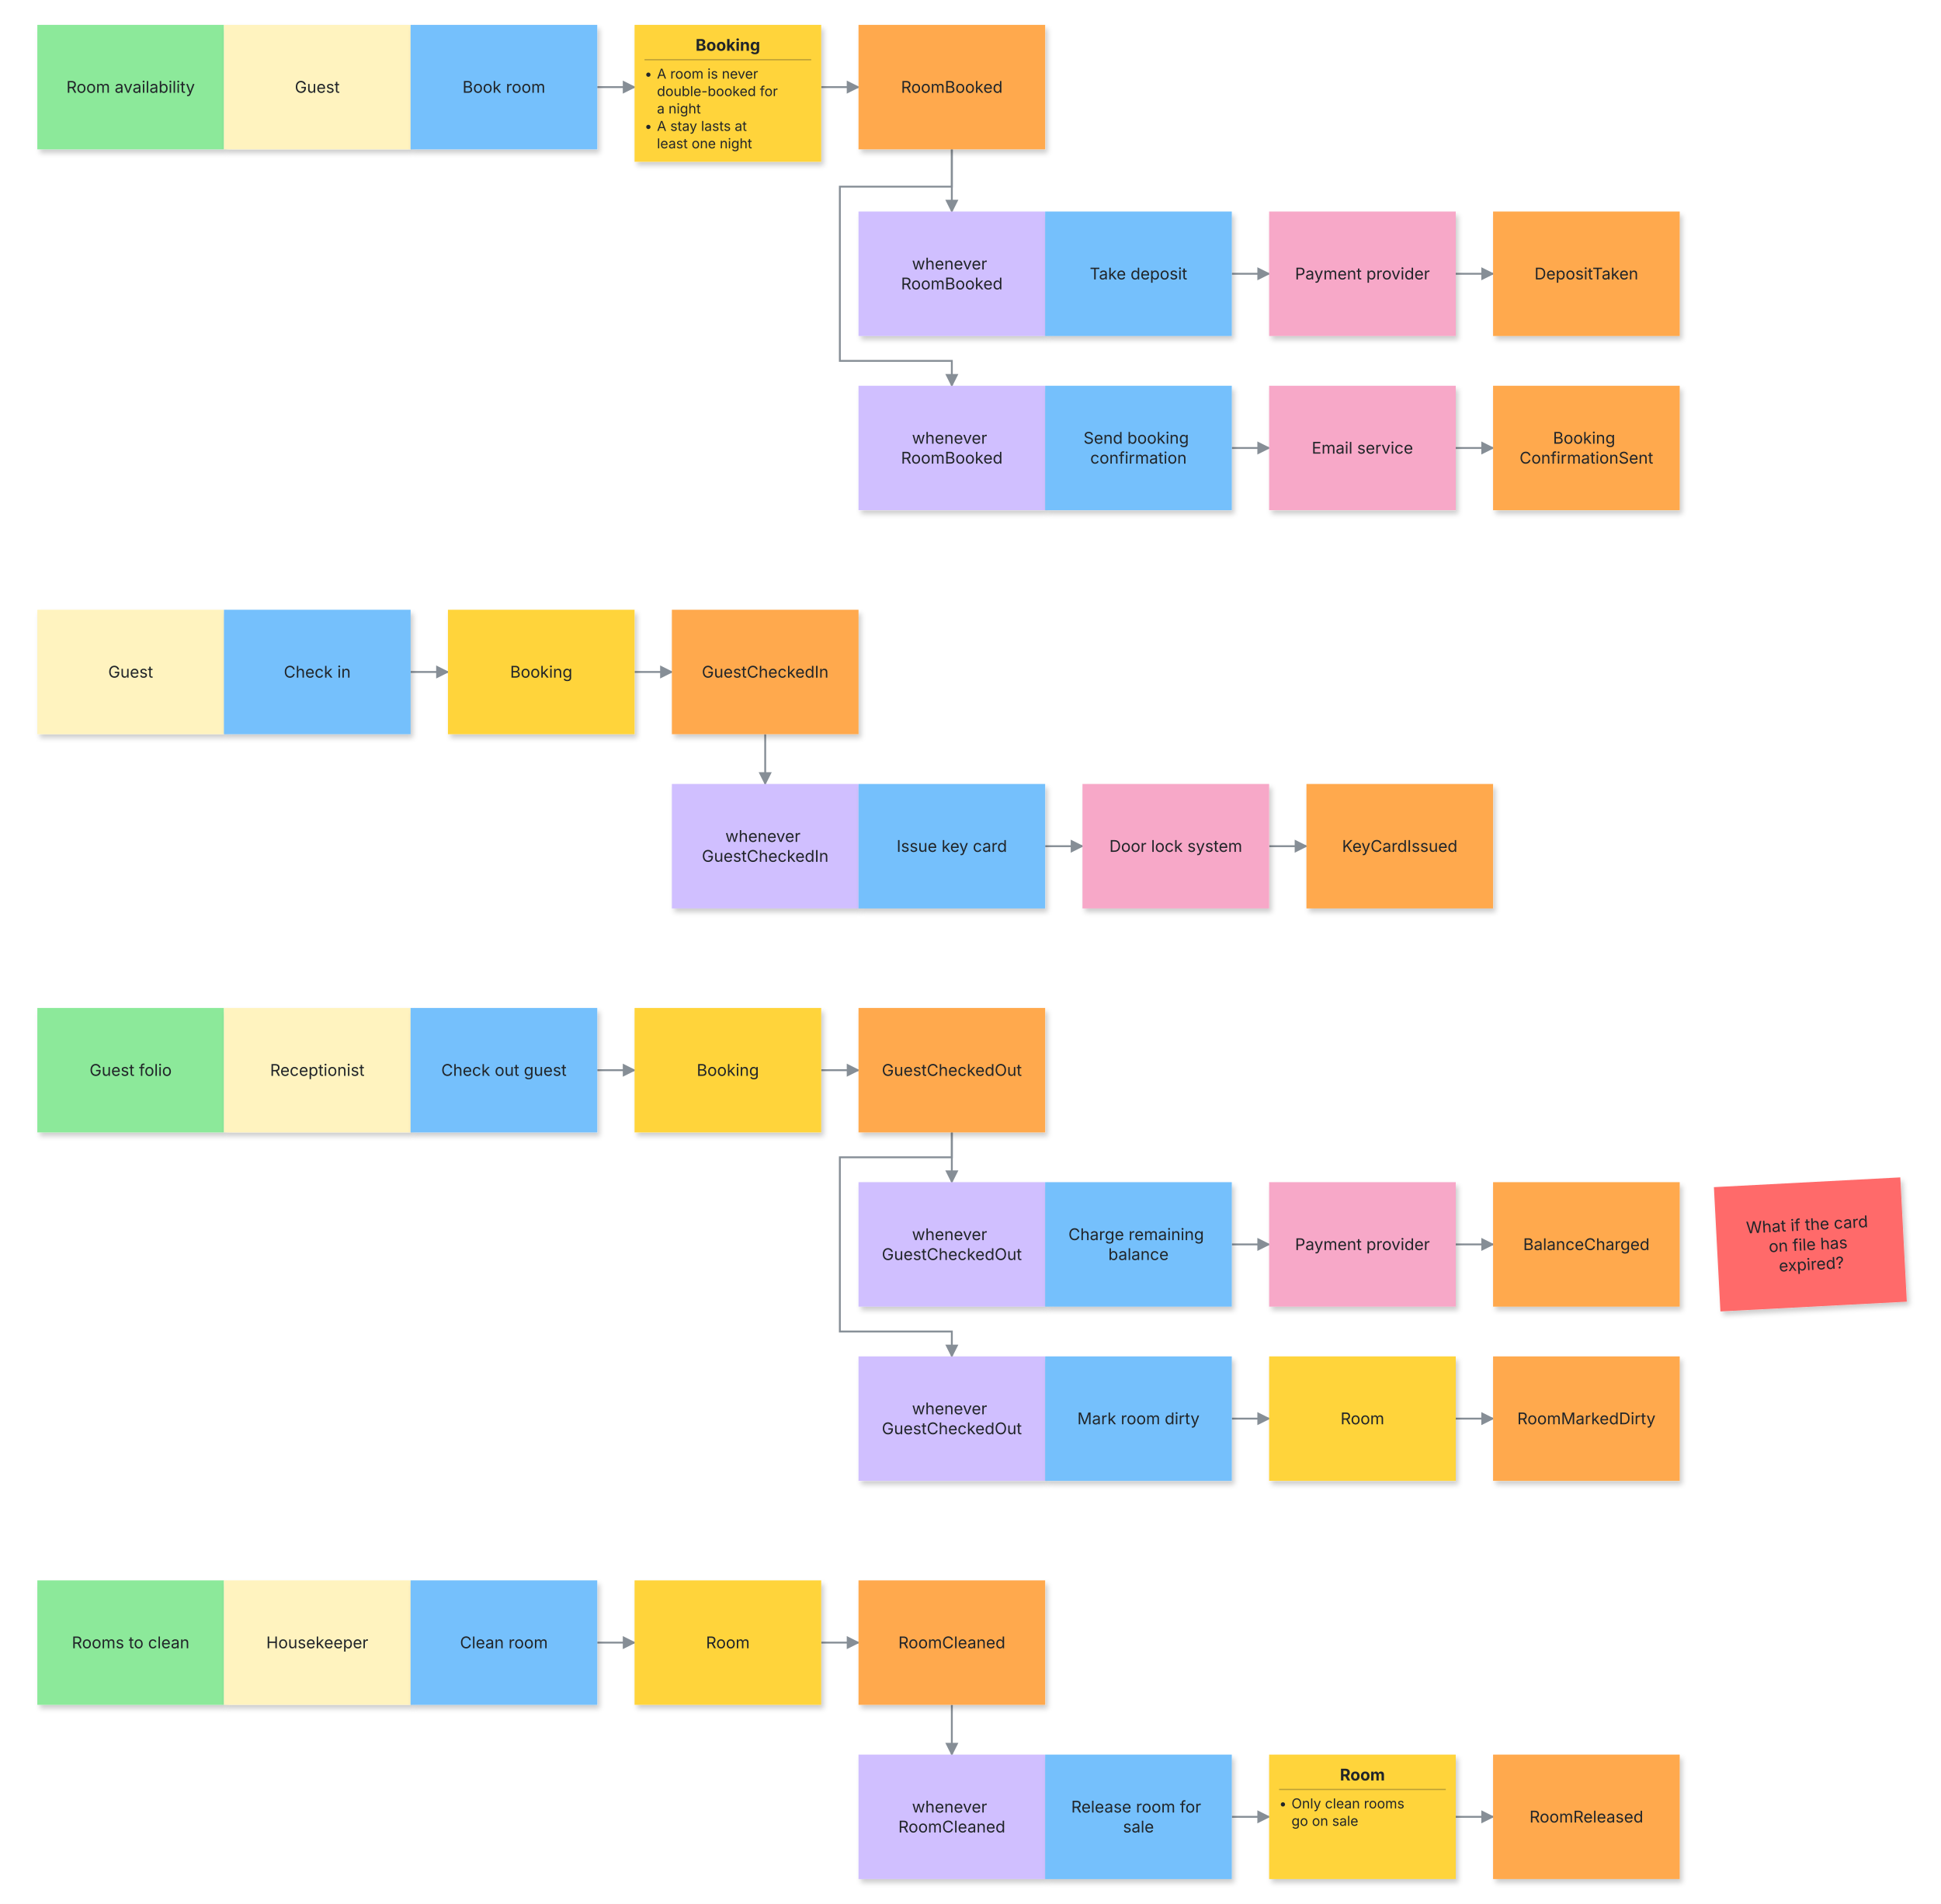
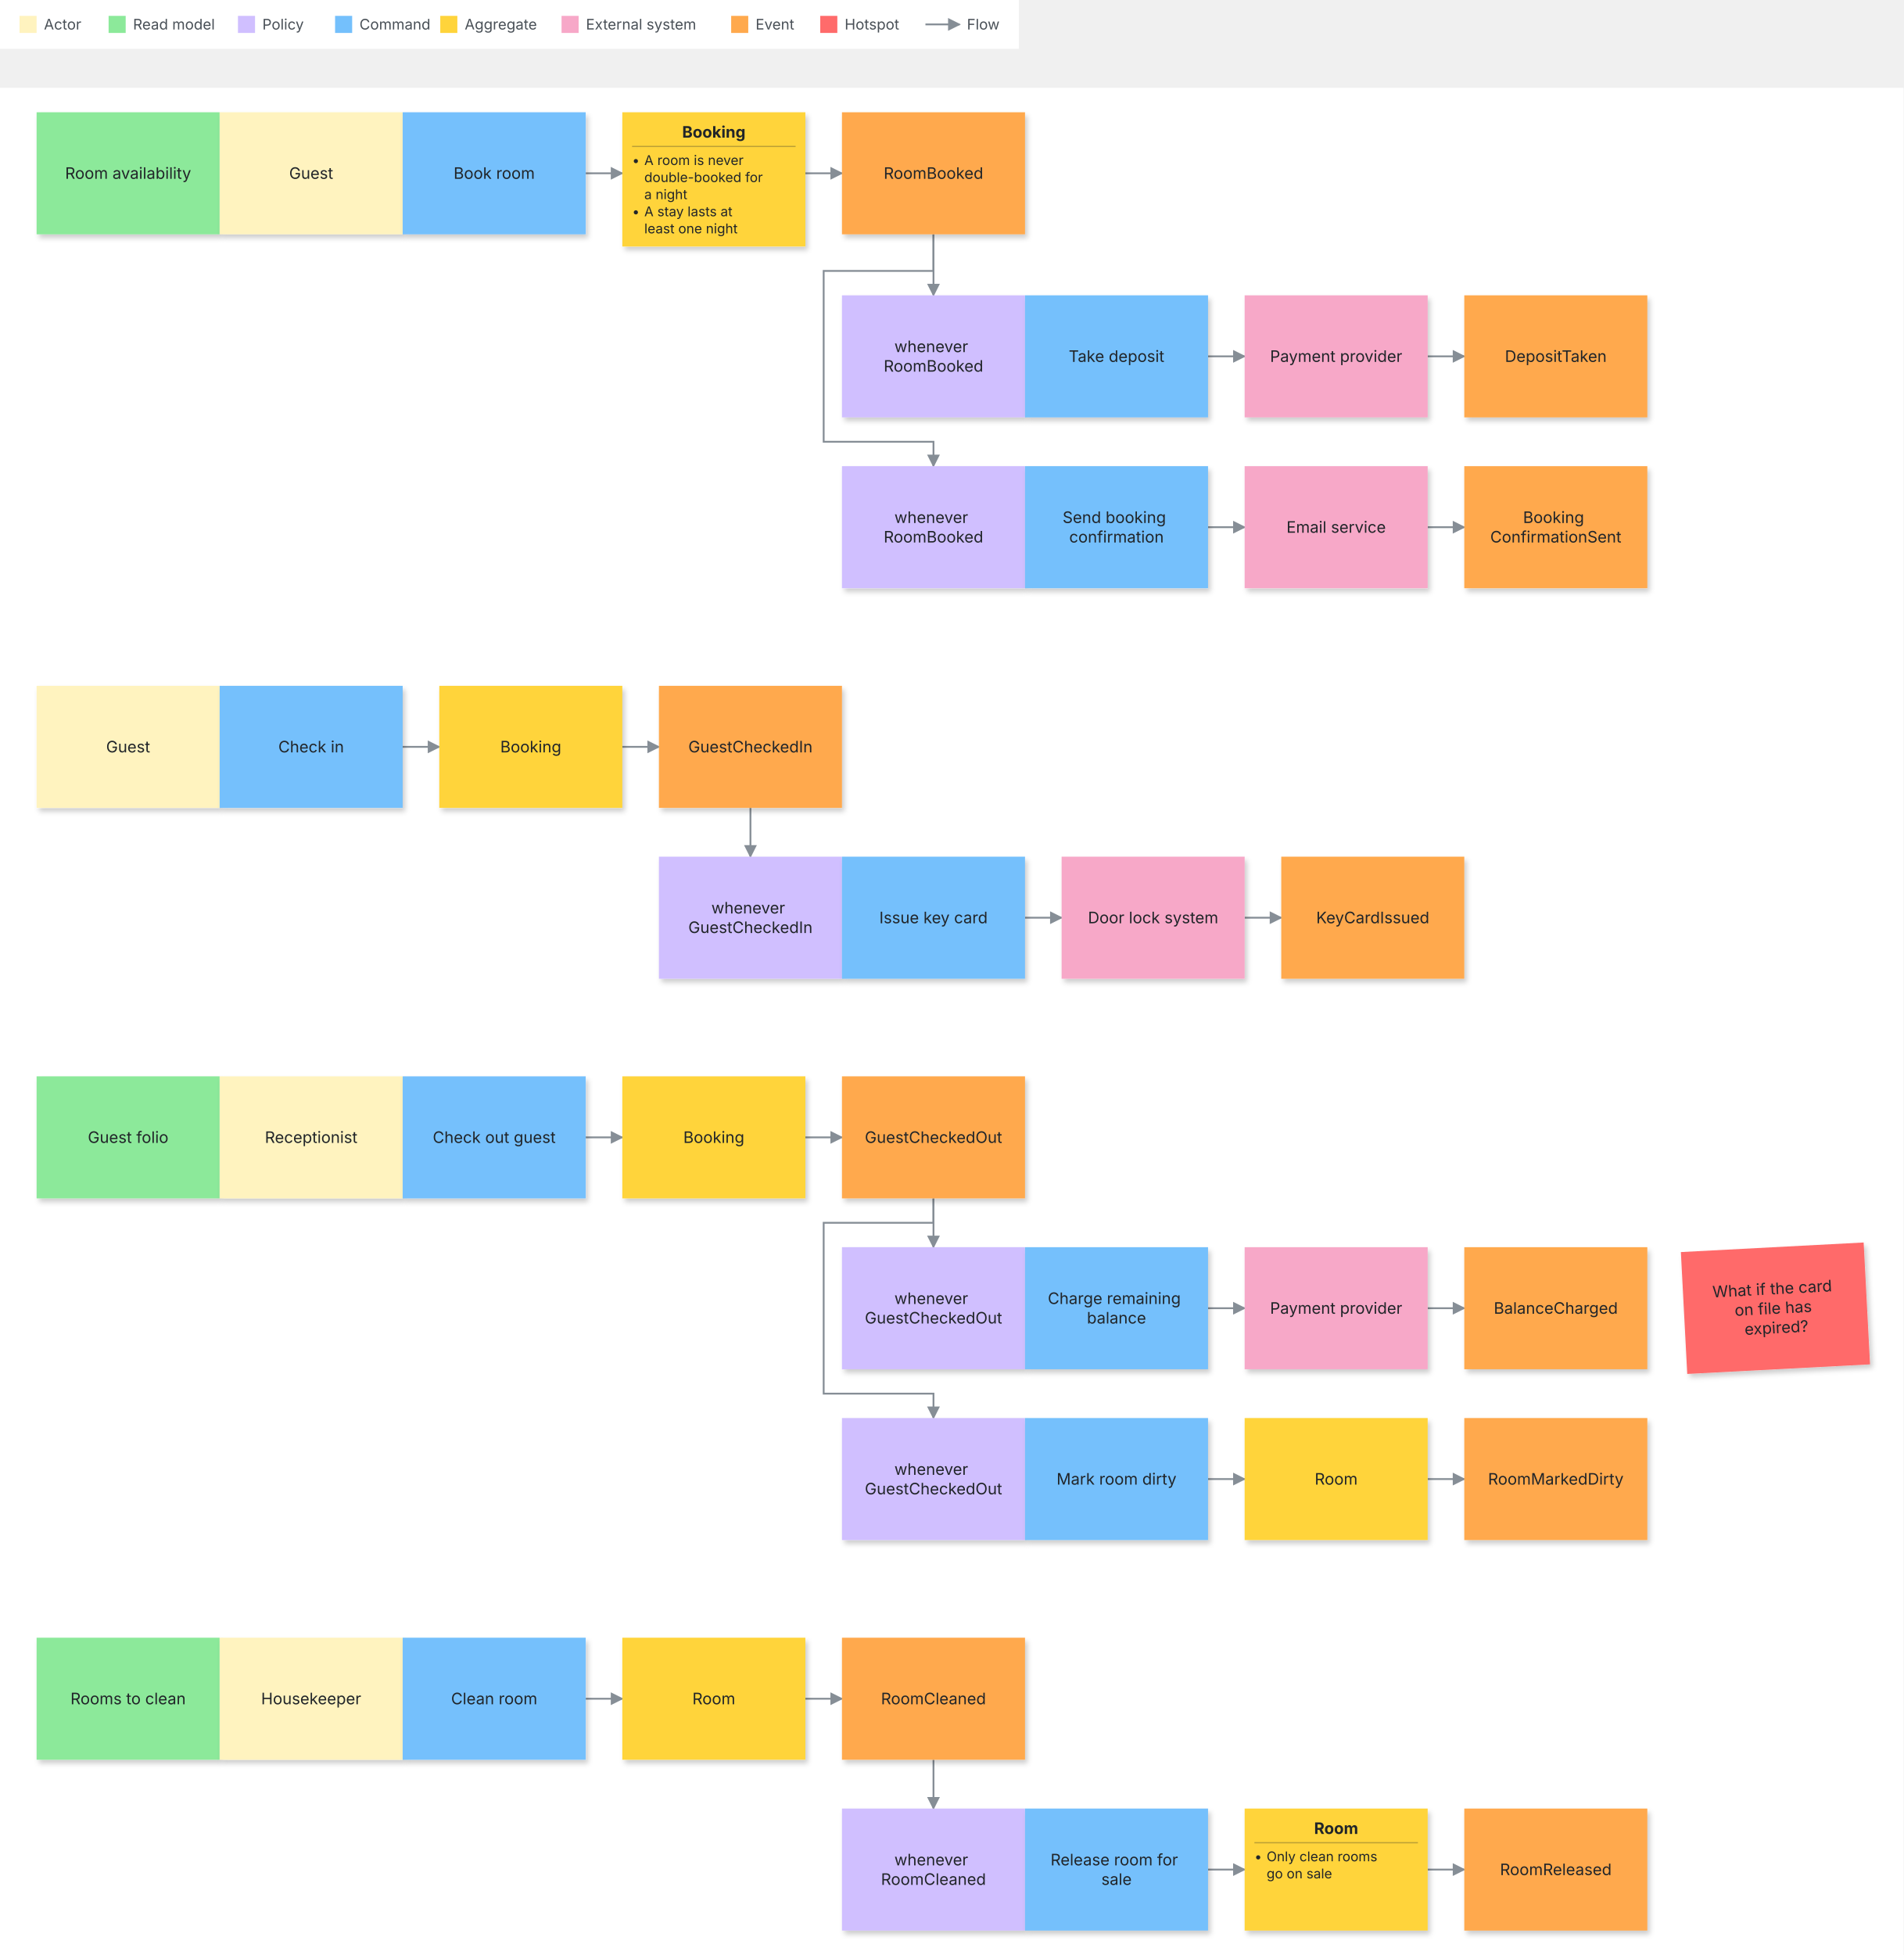
- <svg xmlns="http://www.w3.org/2000/svg" width="1560" height="1530" viewBox="0 0 1560 1530" font-family="system-ui, -apple-system, sans-serif">
+ <svg xmlns="http://www.w3.org/2000/svg" width="1560" height="1602" viewBox="0 0 1560 1602" font-family="system-ui, -apple-system, sans-serif">
  <defs>
    <marker id="arrow" viewBox="0 0 10 10" refX="9" refY="5" markerWidth="7" markerHeight="7" orient="auto-start-reverse">
      <path d="M0 0 L10 5 L0 10 z" fill="#868e96" />
    </marker>
    <marker id="cancel" viewBox="0 0 10 10" refX="9" refY="5" markerWidth="7" markerHeight="7" orient="auto-start-reverse">
      <path d="M0 0 L10 5 L0 10 z" fill="#e03131" />
    </marker>
    <filter id="shadow" x="-10%" y="-10%" width="130%" height="130%">
      <feDropShadow dx="2" dy="3" stdDeviation="2" flood-opacity="0.2" />
    </filter>
  </defs>
-   <rect class="background" width="100%" height="100%" fill="#ffffff" />
-   <path class="arrow" d="M480 70 L510 70" fill="none" stroke="#868e96" stroke-width="1.5" marker-end="url(#arrow)" />
-   <path class="arrow" d="M660 70 L690 70" fill="none" stroke="#868e96" stroke-width="1.5" marker-end="url(#arrow)" />
-   <path class="arrow" d="M990 220 L1020 220" fill="none" stroke="#868e96" stroke-width="1.5" marker-end="url(#arrow)" />
-   <path class="arrow" d="M1170 220 L1200 220" fill="none" stroke="#868e96" stroke-width="1.5" marker-end="url(#arrow)" />
-   <path class="arrow" d="M765 120 L765 150 L765 150 L765 170" fill="none" stroke="#868e96" stroke-width="1.5" marker-end="url(#arrow)" />
-   <path class="arrow" d="M990 360 L1020 360" fill="none" stroke="#868e96" stroke-width="1.5" marker-end="url(#arrow)" />
-   <path class="arrow" d="M1170 360 L1200 360" fill="none" stroke="#868e96" stroke-width="1.5" marker-end="url(#arrow)" />
-   <path class="arrow" d="M765 120 L765 150 L675 150 L675 290 L765 290 L765 310" fill="none" stroke="#868e96" stroke-width="1.5" marker-end="url(#arrow)" />
-   <path class="arrow" d="M330 540 L360 540" fill="none" stroke="#868e96" stroke-width="1.5" marker-end="url(#arrow)" />
-   <path class="arrow" d="M510 540 L540 540" fill="none" stroke="#868e96" stroke-width="1.5" marker-end="url(#arrow)" />
-   <path class="arrow" d="M840 680 L870 680" fill="none" stroke="#868e96" stroke-width="1.5" marker-end="url(#arrow)" />
-   <path class="arrow" d="M1020 680 L1050 680" fill="none" stroke="#868e96" stroke-width="1.5" marker-end="url(#arrow)" />
-   <path class="arrow" d="M615 590 L615 610 L615 610 L615 630" fill="none" stroke="#868e96" stroke-width="1.5" marker-end="url(#arrow)" />
-   <path class="arrow" d="M480 860 L510 860" fill="none" stroke="#868e96" stroke-width="1.5" marker-end="url(#arrow)" />
-   <path class="arrow" d="M660 860 L690 860" fill="none" stroke="#868e96" stroke-width="1.5" marker-end="url(#arrow)" />
-   <path class="arrow" d="M990 1000 L1020 1000" fill="none" stroke="#868e96" stroke-width="1.5" marker-end="url(#arrow)" />
-   <path class="arrow" d="M1170 1000 L1200 1000" fill="none" stroke="#868e96" stroke-width="1.5" marker-end="url(#arrow)" />
-   <path class="arrow" d="M765 910 L765 930 L765 930 L765 950" fill="none" stroke="#868e96" stroke-width="1.5" marker-end="url(#arrow)" />
-   <path class="arrow" d="M990 1140 L1020 1140" fill="none" stroke="#868e96" stroke-width="1.5" marker-end="url(#arrow)" />
-   <path class="arrow" d="M1170 1140 L1200 1140" fill="none" stroke="#868e96" stroke-width="1.5" marker-end="url(#arrow)" />
-   <path class="arrow" d="M765 910 L765 930 L675 930 L675 1070 L765 1070 L765 1090" fill="none" stroke="#868e96" stroke-width="1.5" marker-end="url(#arrow)" />
-   <path class="arrow" d="M480 1320 L510 1320" fill="none" stroke="#868e96" stroke-width="1.5" marker-end="url(#arrow)" />
-   <path class="arrow" d="M660 1320 L690 1320" fill="none" stroke="#868e96" stroke-width="1.5" marker-end="url(#arrow)" />
-   <path class="arrow" d="M990 1460 L1020 1460" fill="none" stroke="#868e96" stroke-width="1.5" marker-end="url(#arrow)" />
-   <path class="arrow" d="M1170 1460 L1200 1460" fill="none" stroke="#868e96" stroke-width="1.5" marker-end="url(#arrow)" />
-   <path class="arrow" d="M765 1370 L765 1390 L765 1390 L765 1410" fill="none" stroke="#868e96" stroke-width="1.5" marker-end="url(#arrow)" />
-   <g class="read-model" data-line="2">
-     <rect x="30" y="20" width="150" height="100" fill="#8ce99a" filter="url(#shadow)" />
-     <text x="105" y="74.55" text-anchor="middle" font-size="13" fill="#212529">
-       <tspan x="105" dy="0">Room availability</tspan>
-     </text>
+   <g class="legend">
+     <rect class="background" width="835" height="40" fill="#ffffff" />
+     <rect x="16" y="13" width="14" height="14" fill="#fff3bf" />
+     <text x="36" y="24.2" font-size="12" fill="#495057">Actor</text>
+     <rect x="89" y="13" width="14" height="14" fill="#8ce99a" />
+     <text x="109" y="24.2" font-size="12" fill="#495057">Read model</text>
+     <rect x="195" y="13" width="14" height="14" fill="#d0bfff" />
+     <text x="215" y="24.2" font-size="12" fill="#495057">Policy</text>
+     <rect x="274.6" y="13" width="14" height="14" fill="#74c0fc" />
+     <text x="294.6" y="24.2" font-size="12" fill="#495057">Command</text>
+     <rect x="360.8" y="13" width="14" height="14" fill="#ffd43b" />
+     <text x="380.8" y="24.2" font-size="12" fill="#495057">Aggregate</text>
+     <rect x="460.2" y="13" width="14" height="14" fill="#f7a8c8" />
+     <text x="480.2" y="24.2" font-size="12" fill="#495057">External system</text>
+     <rect x="599.2" y="13" width="14" height="14" fill="#ffa94d" />
+     <text x="619.2" y="24.2" font-size="12" fill="#495057">Event</text>
+     <rect x="672.2" y="13" width="14" height="14" fill="#ff6b6b" />
+     <text x="692.2" y="24.2" font-size="12" fill="#495057">Hotspot</text>
+     <path class="arrow" d="M758.4 20 L786.4 20" fill="none" stroke="#868e96" stroke-width="1.5" marker-end="url(#arrow)" />
+     <text x="792.4" y="24.2" font-size="12" fill="#495057">Flow</text>
  </g>
-   <g class="actor" data-line="3">
-     <rect x="180" y="20" width="150" height="100" fill="#fff3bf" filter="url(#shadow)" />
-     <text x="255" y="74.55" text-anchor="middle" font-size="13" fill="#212529">
-       <tspan x="255" dy="0">Guest</tspan>
-     </text>
-   </g>
-   <g class="command" data-line="3">
-     <rect x="330" y="20" width="150" height="100" fill="#74c0fc" filter="url(#shadow)" />
-     <text x="405" y="74.55" text-anchor="middle" font-size="13" fill="#212529">
-       <tspan x="405" dy="0">Book room</tspan>
-     </text>
-   </g>
-   <g class="aggregate" data-line="3">
-     <rect x="510" y="20" width="150" height="110" fill="#ffd43b" filter="url(#shadow)" />
-     <text x="585" y="40.8" text-anchor="middle" font-size="13" font-weight="bold" fill="#212529">
-       <tspan x="585" dy="0">Booking</tspan>
-     </text>
-     <line x1="518" x2="652" y1="48" y2="48" stroke="#212529" stroke-opacity="0.3" />
-     <g class="rule">
-       <text x="518" y="63.2" font-size="11" fill="#212529">•</text>
-       <text x="528" y="63.2" font-size="11" fill="#212529">
-         <tspan x="528" dy="0">A room is never</tspan>
-         <tspan x="528" dy="14">double-booked for</tspan>
-         <tspan x="528" dy="14">a night</tspan>
-       </text>
-     </g>
-     <g class="rule">
-       <text x="518" y="105.2" font-size="11" fill="#212529">•</text>
-       <text x="528" y="105.2" font-size="11" fill="#212529">
-         <tspan x="528" dy="0">A stay lasts at</tspan>
-         <tspan x="528" dy="14">least one night</tspan>
-       </text>
-     </g>
-   </g>
-   <g class="event" data-line="3">
-     <rect x="690" y="20" width="150" height="100" fill="#ffa94d" filter="url(#shadow)" />
-     <text x="765" y="74.55" text-anchor="middle" font-size="13" fill="#212529">
-       <tspan x="765" dy="0">RoomBooked</tspan>
-     </text>
-   </g>
-   <g class="policy" data-line="6">
-     <rect x="690" y="170" width="150" height="100" fill="#d0bfff" filter="url(#shadow)" />
-     <text x="765" y="216.55" text-anchor="middle" font-size="13" fill="#212529">
-       <tspan x="765" dy="0">whenever</tspan>
-       <tspan x="765" dy="16">RoomBooked</tspan>
-     </text>
-   </g>
-   <g class="command" data-line="6">
-     <rect x="840" y="170" width="150" height="100" fill="#74c0fc" filter="url(#shadow)" />
-     <text x="915" y="224.55" text-anchor="middle" font-size="13" fill="#212529">
-       <tspan x="915" dy="0">Take deposit</tspan>
-     </text>
-   </g>
-   <g class="external" data-line="6">
-     <rect x="1020" y="170" width="150" height="100" fill="#f7a8c8" filter="url(#shadow)" />
-     <text x="1095" y="224.55" text-anchor="middle" font-size="13" fill="#212529">
-       <tspan x="1095" dy="0">Payment provider</tspan>
-     </text>
-   </g>
-   <g class="event" data-line="6">
-     <rect x="1200" y="170" width="150" height="100" fill="#ffa94d" filter="url(#shadow)" />
-     <text x="1275" y="224.55" text-anchor="middle" font-size="13" fill="#212529">
-       <tspan x="1275" dy="0">DepositTaken</tspan>
-     </text>
-   </g>
-   <g class="policy" data-line="7">
-     <rect x="690" y="310" width="150" height="100" fill="#d0bfff" filter="url(#shadow)" />
-     <text x="765" y="356.55" text-anchor="middle" font-size="13" fill="#212529">
-       <tspan x="765" dy="0">whenever</tspan>
-       <tspan x="765" dy="16">RoomBooked</tspan>
-     </text>
-   </g>
-   <g class="command" data-line="7">
-     <rect x="840" y="310" width="150" height="100" fill="#74c0fc" filter="url(#shadow)" />
-     <text x="915" y="356.55" text-anchor="middle" font-size="13" fill="#212529">
-       <tspan x="915" dy="0">Send booking</tspan>
-       <tspan x="915" dy="16">confirmation</tspan>
-     </text>
-   </g>
-   <g class="external" data-line="7">
-     <rect x="1020" y="310" width="150" height="100" fill="#f7a8c8" filter="url(#shadow)" />
-     <text x="1095" y="364.55" text-anchor="middle" font-size="13" fill="#212529">
-       <tspan x="1095" dy="0">Email service</tspan>
-     </text>
-   </g>
-   <g class="event" data-line="7">
-     <rect x="1200" y="310" width="150" height="100" fill="#ffa94d" filter="url(#shadow)" />
-     <text x="1275" y="356.55" text-anchor="middle" font-size="13" fill="#212529">
-       <tspan x="1275" dy="0">Booking</tspan>
-       <tspan x="1275" dy="16">ConfirmationSent</tspan>
-     </text>
-   </g>
-   <g class="actor" data-line="9">
-     <rect x="30" y="490" width="150" height="100" fill="#fff3bf" filter="url(#shadow)" />
-     <text x="105" y="544.55" text-anchor="middle" font-size="13" fill="#212529">
-       <tspan x="105" dy="0">Guest</tspan>
-     </text>
-   </g>
-   <g class="command" data-line="9">
-     <rect x="180" y="490" width="150" height="100" fill="#74c0fc" filter="url(#shadow)" />
-     <text x="255" y="544.55" text-anchor="middle" font-size="13" fill="#212529">
-       <tspan x="255" dy="0">Check in</tspan>
-     </text>
-   </g>
-   <g class="aggregate" data-line="9">
-     <rect x="360" y="490" width="150" height="100" fill="#ffd43b" filter="url(#shadow)" />
-     <text x="435" y="544.55" text-anchor="middle" font-size="13" fill="#212529">
-       <tspan x="435" dy="0">Booking</tspan>
-     </text>
-   </g>
-   <g class="event" data-line="9">
-     <rect x="540" y="490" width="150" height="100" fill="#ffa94d" filter="url(#shadow)" />
-     <text x="615" y="544.55" text-anchor="middle" font-size="13" fill="#212529">
-       <tspan x="615" dy="0">GuestCheckedIn</tspan>
-     </text>
-   </g>
-   <g class="policy" data-line="10">
-     <rect x="540" y="630" width="150" height="100" fill="#d0bfff" filter="url(#shadow)" />
-     <text x="615" y="676.55" text-anchor="middle" font-size="13" fill="#212529">
-       <tspan x="615" dy="0">whenever</tspan>
-       <tspan x="615" dy="16">GuestCheckedIn</tspan>
-     </text>
-   </g>
-   <g class="command" data-line="10">
-     <rect x="690" y="630" width="150" height="100" fill="#74c0fc" filter="url(#shadow)" />
-     <text x="765" y="684.55" text-anchor="middle" font-size="13" fill="#212529">
-       <tspan x="765" dy="0">Issue key card</tspan>
-     </text>
-   </g>
-   <g class="external" data-line="10">
-     <rect x="870" y="630" width="150" height="100" fill="#f7a8c8" filter="url(#shadow)" />
-     <text x="945" y="684.55" text-anchor="middle" font-size="13" fill="#212529">
-       <tspan x="945" dy="0">Door lock system</tspan>
-     </text>
-   </g>
-   <g class="event" data-line="10">
-     <rect x="1050" y="630" width="150" height="100" fill="#ffa94d" filter="url(#shadow)" />
-     <text x="1125" y="684.55" text-anchor="middle" font-size="13" fill="#212529">
-       <tspan x="1125" dy="0">KeyCardIssued</tspan>
-     </text>
-   </g>
-   <g class="read-model" data-line="12">
-     <rect x="30" y="810" width="150" height="100" fill="#8ce99a" filter="url(#shadow)" />
-     <text x="105" y="864.55" text-anchor="middle" font-size="13" fill="#212529">
-       <tspan x="105" dy="0">Guest folio</tspan>
-     </text>
-   </g>
-   <g class="actor" data-line="13">
-     <rect x="180" y="810" width="150" height="100" fill="#fff3bf" filter="url(#shadow)" />
-     <text x="255" y="864.55" text-anchor="middle" font-size="13" fill="#212529">
-       <tspan x="255" dy="0">Receptionist</tspan>
-     </text>
-   </g>
-   <g class="command" data-line="13">
-     <rect x="330" y="810" width="150" height="100" fill="#74c0fc" filter="url(#shadow)" />
-     <text x="405" y="864.55" text-anchor="middle" font-size="13" fill="#212529">
-       <tspan x="405" dy="0">Check out guest</tspan>
-     </text>
-   </g>
-   <g class="aggregate" data-line="13">
-     <rect x="510" y="810" width="150" height="100" fill="#ffd43b" filter="url(#shadow)" />
-     <text x="585" y="864.55" text-anchor="middle" font-size="13" fill="#212529">
-       <tspan x="585" dy="0">Booking</tspan>
-     </text>
-   </g>
-   <g class="event" data-line="13">
-     <rect x="690" y="810" width="150" height="100" fill="#ffa94d" filter="url(#shadow)" />
-     <text x="765" y="864.55" text-anchor="middle" font-size="13" fill="#212529">
-       <tspan x="765" dy="0">GuestCheckedOut</tspan>
-     </text>
-   </g>
-   <g class="policy" data-line="14">
-     <rect x="690" y="950" width="150" height="100" fill="#d0bfff" filter="url(#shadow)" />
-     <text x="765" y="996.55" text-anchor="middle" font-size="13" fill="#212529">
-       <tspan x="765" dy="0">whenever</tspan>
-       <tspan x="765" dy="16">GuestCheckedOut</tspan>
-     </text>
-   </g>
-   <g class="command" data-line="14">
-     <rect x="840" y="950" width="150" height="100" fill="#74c0fc" filter="url(#shadow)" />
-     <text x="915" y="996.55" text-anchor="middle" font-size="13" fill="#212529">
-       <tspan x="915" dy="0">Charge remaining</tspan>
-       <tspan x="915" dy="16">balance</tspan>
-     </text>
-   </g>
-   <g class="external" data-line="14">
-     <rect x="1020" y="950" width="150" height="100" fill="#f7a8c8" filter="url(#shadow)" />
-     <text x="1095" y="1004.55" text-anchor="middle" font-size="13" fill="#212529">
-       <tspan x="1095" dy="0">Payment provider</tspan>
-     </text>
-   </g>
-   <g class="event" data-line="14">
-     <rect x="1200" y="950" width="150" height="100" fill="#ffa94d" filter="url(#shadow)" />
-     <text x="1275" y="1004.55" text-anchor="middle" font-size="13" fill="#212529">
-       <tspan x="1275" dy="0">BalanceCharged</tspan>
-     </text>
-   </g>
-   <g class="hotspot" data-line="15" transform="rotate(-3 1455 1000)">
-     <rect x="1380" y="950" width="150" height="100" fill="#ff6b6b" filter="url(#shadow)" />
-     <text x="1455" y="988.55" text-anchor="middle" font-size="13" fill="#212529">
-       <tspan x="1455" dy="0">What if the card</tspan>
-       <tspan x="1455" dy="16">on file has</tspan>
-       <tspan x="1455" dy="16">expired?</tspan>
-     </text>
-   </g>
-   <g class="policy" data-line="16">
-     <rect x="690" y="1090" width="150" height="100" fill="#d0bfff" filter="url(#shadow)" />
-     <text x="765" y="1136.55" text-anchor="middle" font-size="13" fill="#212529">
-       <tspan x="765" dy="0">whenever</tspan>
-       <tspan x="765" dy="16">GuestCheckedOut</tspan>
-     </text>
-   </g>
-   <g class="command" data-line="16">
-     <rect x="840" y="1090" width="150" height="100" fill="#74c0fc" filter="url(#shadow)" />
-     <text x="915" y="1144.55" text-anchor="middle" font-size="13" fill="#212529">
-       <tspan x="915" dy="0">Mark room dirty</tspan>
-     </text>
-   </g>
-   <g class="aggregate" data-line="16">
-     <rect x="1020" y="1090" width="150" height="100" fill="#ffd43b" filter="url(#shadow)" />
-     <text x="1095" y="1144.55" text-anchor="middle" font-size="13" fill="#212529">
-       <tspan x="1095" dy="0">Room</tspan>
-     </text>
-   </g>
-   <g class="event" data-line="16">
-     <rect x="1200" y="1090" width="150" height="100" fill="#ffa94d" filter="url(#shadow)" />
-     <text x="1275" y="1144.55" text-anchor="middle" font-size="13" fill="#212529">
-       <tspan x="1275" dy="0">RoomMarkedDirty</tspan>
-     </text>
-   </g>
-   <g class="read-model" data-line="18">
-     <rect x="30" y="1270" width="150" height="100" fill="#8ce99a" filter="url(#shadow)" />
-     <text x="105" y="1324.55" text-anchor="middle" font-size="13" fill="#212529">
-       <tspan x="105" dy="0">Rooms to clean</tspan>
-     </text>
-   </g>
-   <g class="actor" data-line="19">
-     <rect x="180" y="1270" width="150" height="100" fill="#fff3bf" filter="url(#shadow)" />
-     <text x="255" y="1324.55" text-anchor="middle" font-size="13" fill="#212529">
-       <tspan x="255" dy="0">Housekeeper</tspan>
-     </text>
-   </g>
-   <g class="command" data-line="19">
-     <rect x="330" y="1270" width="150" height="100" fill="#74c0fc" filter="url(#shadow)" />
-     <text x="405" y="1324.55" text-anchor="middle" font-size="13" fill="#212529">
-       <tspan x="405" dy="0">Clean room</tspan>
-     </text>
-   </g>
-   <g class="aggregate" data-line="19">
-     <rect x="510" y="1270" width="150" height="100" fill="#ffd43b" filter="url(#shadow)" />
-     <text x="585" y="1324.55" text-anchor="middle" font-size="13" fill="#212529">
-       <tspan x="585" dy="0">Room</tspan>
-     </text>
-   </g>
-   <g class="event" data-line="19">
-     <rect x="690" y="1270" width="150" height="100" fill="#ffa94d" filter="url(#shadow)" />
-     <text x="765" y="1324.55" text-anchor="middle" font-size="13" fill="#212529">
-       <tspan x="765" dy="0">RoomCleaned</tspan>
-     </text>
-   </g>
-   <g class="policy" data-line="20">
-     <rect x="690" y="1410" width="150" height="100" fill="#d0bfff" filter="url(#shadow)" />
-     <text x="765" y="1456.55" text-anchor="middle" font-size="13" fill="#212529">
-       <tspan x="765" dy="0">whenever</tspan>
-       <tspan x="765" dy="16">RoomCleaned</tspan>
-     </text>
-   </g>
-   <g class="command" data-line="20">
-     <rect x="840" y="1410" width="150" height="100" fill="#74c0fc" filter="url(#shadow)" />
-     <text x="915" y="1456.55" text-anchor="middle" font-size="13" fill="#212529">
-       <tspan x="915" dy="0">Release room for</tspan>
-       <tspan x="915" dy="16">sale</tspan>
-     </text>
-   </g>
-   <g class="aggregate" data-line="20">
-     <rect x="1020" y="1410" width="150" height="100" fill="#ffd43b" filter="url(#shadow)" />
-     <text x="1095" y="1430.8" text-anchor="middle" font-size="13" font-weight="bold" fill="#212529">
-       <tspan x="1095" dy="0">Room</tspan>
-     </text>
-     <line x1="1028" x2="1162" y1="1438" y2="1438" stroke="#212529" stroke-opacity="0.3" />
-     <g class="rule">
-       <text x="1028" y="1453.2" font-size="11" fill="#212529">•</text>
-       <text x="1038" y="1453.2" font-size="11" fill="#212529">
-         <tspan x="1038" dy="0">Only clean rooms</tspan>
-         <tspan x="1038" dy="14">go on sale</tspan>
-       </text>
-     </g>
-   </g>
-   <g class="event" data-line="20">
-     <rect x="1200" y="1410" width="150" height="100" fill="#ffa94d" filter="url(#shadow)" />
-     <text x="1275" y="1464.55" text-anchor="middle" font-size="13" fill="#212529">
-       <tspan x="1275" dy="0">RoomReleased</tspan>
-     </text>
+   <g transform="translate(0 72)">
+     <rect class="background" width="1560" height="1530" fill="#ffffff" />
+     <path class="arrow" d="M480 70 L510 70" fill="none" stroke="#868e96" stroke-width="1.5" marker-end="url(#arrow)" />
+     <path class="arrow" d="M660 70 L690 70" fill="none" stroke="#868e96" stroke-width="1.5" marker-end="url(#arrow)" />
+     <path class="arrow" d="M990 220 L1020 220" fill="none" stroke="#868e96" stroke-width="1.5" marker-end="url(#arrow)" />
+     <path class="arrow" d="M1170 220 L1200 220" fill="none" stroke="#868e96" stroke-width="1.5" marker-end="url(#arrow)" />
+     <path class="arrow" d="M765 120 L765 150 L765 150 L765 170" fill="none" stroke="#868e96" stroke-width="1.5" marker-end="url(#arrow)" />
+     <path class="arrow" d="M990 360 L1020 360" fill="none" stroke="#868e96" stroke-width="1.5" marker-end="url(#arrow)" />
+     <path class="arrow" d="M1170 360 L1200 360" fill="none" stroke="#868e96" stroke-width="1.5" marker-end="url(#arrow)" />
+     <path class="arrow" d="M765 120 L765 150 L675 150 L675 290 L765 290 L765 310" fill="none" stroke="#868e96" stroke-width="1.5" marker-end="url(#arrow)" />
+     <path class="arrow" d="M330 540 L360 540" fill="none" stroke="#868e96" stroke-width="1.5" marker-end="url(#arrow)" />
+     <path class="arrow" d="M510 540 L540 540" fill="none" stroke="#868e96" stroke-width="1.5" marker-end="url(#arrow)" />
+     <path class="arrow" d="M840 680 L870 680" fill="none" stroke="#868e96" stroke-width="1.5" marker-end="url(#arrow)" />
+     <path class="arrow" d="M1020 680 L1050 680" fill="none" stroke="#868e96" stroke-width="1.5" marker-end="url(#arrow)" />
+     <path class="arrow" d="M615 590 L615 610 L615 610 L615 630" fill="none" stroke="#868e96" stroke-width="1.5" marker-end="url(#arrow)" />
+     <path class="arrow" d="M480 860 L510 860" fill="none" stroke="#868e96" stroke-width="1.5" marker-end="url(#arrow)" />
+     <path class="arrow" d="M660 860 L690 860" fill="none" stroke="#868e96" stroke-width="1.5" marker-end="url(#arrow)" />
+     <path class="arrow" d="M990 1000 L1020 1000" fill="none" stroke="#868e96" stroke-width="1.5" marker-end="url(#arrow)" />
+     <path class="arrow" d="M1170 1000 L1200 1000" fill="none" stroke="#868e96" stroke-width="1.5" marker-end="url(#arrow)" />
+     <path class="arrow" d="M765 910 L765 930 L765 930 L765 950" fill="none" stroke="#868e96" stroke-width="1.5" marker-end="url(#arrow)" />
+     <path class="arrow" d="M990 1140 L1020 1140" fill="none" stroke="#868e96" stroke-width="1.5" marker-end="url(#arrow)" />
+     <path class="arrow" d="M1170 1140 L1200 1140" fill="none" stroke="#868e96" stroke-width="1.5" marker-end="url(#arrow)" />
+     <path class="arrow" d="M765 910 L765 930 L675 930 L675 1070 L765 1070 L765 1090" fill="none" stroke="#868e96" stroke-width="1.5" marker-end="url(#arrow)" />
+     <path class="arrow" d="M480 1320 L510 1320" fill="none" stroke="#868e96" stroke-width="1.5" marker-end="url(#arrow)" />
+     <path class="arrow" d="M660 1320 L690 1320" fill="none" stroke="#868e96" stroke-width="1.5" marker-end="url(#arrow)" />
+     <path class="arrow" d="M990 1460 L1020 1460" fill="none" stroke="#868e96" stroke-width="1.5" marker-end="url(#arrow)" />
+     <path class="arrow" d="M1170 1460 L1200 1460" fill="none" stroke="#868e96" stroke-width="1.5" marker-end="url(#arrow)" />
+     <path class="arrow" d="M765 1370 L765 1390 L765 1390 L765 1410" fill="none" stroke="#868e96" stroke-width="1.5" marker-end="url(#arrow)" />
+     <g class="read-model" data-line="2">
+       <rect x="30" y="20" width="150" height="100" fill="#8ce99a" filter="url(#shadow)" />
+       <text x="105" y="74.55" text-anchor="middle" font-size="13" fill="#212529">
+         <tspan x="105" dy="0">Room availability</tspan>
+       </text>
+     </g>
+     <g class="actor" data-line="3">
+       <rect x="180" y="20" width="150" height="100" fill="#fff3bf" filter="url(#shadow)" />
+       <text x="255" y="74.55" text-anchor="middle" font-size="13" fill="#212529">
+         <tspan x="255" dy="0">Guest</tspan>
+       </text>
+     </g>
+     <g class="command" data-line="3">
+       <rect x="330" y="20" width="150" height="100" fill="#74c0fc" filter="url(#shadow)" />
+       <text x="405" y="74.55" text-anchor="middle" font-size="13" fill="#212529">
+         <tspan x="405" dy="0">Book room</tspan>
+       </text>
+     </g>
+     <g class="aggregate" data-line="3">
+       <rect x="510" y="20" width="150" height="110" fill="#ffd43b" filter="url(#shadow)" />
+       <text x="585" y="40.8" text-anchor="middle" font-size="13" font-weight="bold" fill="#212529">
+         <tspan x="585" dy="0">Booking</tspan>
+       </text>
+       <line x1="518" x2="652" y1="48" y2="48" stroke="#212529" stroke-opacity="0.3" />
+       <g class="rule">
+         <text x="518" y="63.2" font-size="11" fill="#212529">•</text>
+         <text x="528" y="63.2" font-size="11" fill="#212529">
+           <tspan x="528" dy="0">A room is never</tspan>
+           <tspan x="528" dy="14">double-booked for</tspan>
+           <tspan x="528" dy="14">a night</tspan>
+         </text>
+       </g>
+       <g class="rule">
+         <text x="518" y="105.2" font-size="11" fill="#212529">•</text>
+         <text x="528" y="105.2" font-size="11" fill="#212529">
+           <tspan x="528" dy="0">A stay lasts at</tspan>
+           <tspan x="528" dy="14">least one night</tspan>
+         </text>
+       </g>
+     </g>
+     <g class="event" data-line="3">
+       <rect x="690" y="20" width="150" height="100" fill="#ffa94d" filter="url(#shadow)" />
+       <text x="765" y="74.55" text-anchor="middle" font-size="13" fill="#212529">
+         <tspan x="765" dy="0">RoomBooked</tspan>
+       </text>
+     </g>
+     <g class="policy" data-line="6">
+       <rect x="690" y="170" width="150" height="100" fill="#d0bfff" filter="url(#shadow)" />
+       <text x="765" y="216.55" text-anchor="middle" font-size="13" fill="#212529">
+         <tspan x="765" dy="0">whenever</tspan>
+         <tspan x="765" dy="16">RoomBooked</tspan>
+       </text>
+     </g>
+     <g class="command" data-line="6">
+       <rect x="840" y="170" width="150" height="100" fill="#74c0fc" filter="url(#shadow)" />
+       <text x="915" y="224.55" text-anchor="middle" font-size="13" fill="#212529">
+         <tspan x="915" dy="0">Take deposit</tspan>
+       </text>
+     </g>
+     <g class="external" data-line="6">
+       <rect x="1020" y="170" width="150" height="100" fill="#f7a8c8" filter="url(#shadow)" />
+       <text x="1095" y="224.55" text-anchor="middle" font-size="13" fill="#212529">
+         <tspan x="1095" dy="0">Payment provider</tspan>
+       </text>
+     </g>
+     <g class="event" data-line="6">
+       <rect x="1200" y="170" width="150" height="100" fill="#ffa94d" filter="url(#shadow)" />
+       <text x="1275" y="224.55" text-anchor="middle" font-size="13" fill="#212529">
+         <tspan x="1275" dy="0">DepositTaken</tspan>
+       </text>
+     </g>
+     <g class="policy" data-line="7">
+       <rect x="690" y="310" width="150" height="100" fill="#d0bfff" filter="url(#shadow)" />
+       <text x="765" y="356.55" text-anchor="middle" font-size="13" fill="#212529">
+         <tspan x="765" dy="0">whenever</tspan>
+         <tspan x="765" dy="16">RoomBooked</tspan>
+       </text>
+     </g>
+     <g class="command" data-line="7">
+       <rect x="840" y="310" width="150" height="100" fill="#74c0fc" filter="url(#shadow)" />
+       <text x="915" y="356.55" text-anchor="middle" font-size="13" fill="#212529">
+         <tspan x="915" dy="0">Send booking</tspan>
+         <tspan x="915" dy="16">confirmation</tspan>
+       </text>
+     </g>
+     <g class="external" data-line="7">
+       <rect x="1020" y="310" width="150" height="100" fill="#f7a8c8" filter="url(#shadow)" />
+       <text x="1095" y="364.55" text-anchor="middle" font-size="13" fill="#212529">
+         <tspan x="1095" dy="0">Email service</tspan>
+       </text>
+     </g>
+     <g class="event" data-line="7">
+       <rect x="1200" y="310" width="150" height="100" fill="#ffa94d" filter="url(#shadow)" />
+       <text x="1275" y="356.55" text-anchor="middle" font-size="13" fill="#212529">
+         <tspan x="1275" dy="0">Booking</tspan>
+         <tspan x="1275" dy="16">ConfirmationSent</tspan>
+       </text>
+     </g>
+     <g class="actor" data-line="9">
+       <rect x="30" y="490" width="150" height="100" fill="#fff3bf" filter="url(#shadow)" />
+       <text x="105" y="544.55" text-anchor="middle" font-size="13" fill="#212529">
+         <tspan x="105" dy="0">Guest</tspan>
+       </text>
+     </g>
+     <g class="command" data-line="9">
+       <rect x="180" y="490" width="150" height="100" fill="#74c0fc" filter="url(#shadow)" />
+       <text x="255" y="544.55" text-anchor="middle" font-size="13" fill="#212529">
+         <tspan x="255" dy="0">Check in</tspan>
+       </text>
+     </g>
+     <g class="aggregate" data-line="9">
+       <rect x="360" y="490" width="150" height="100" fill="#ffd43b" filter="url(#shadow)" />
+       <text x="435" y="544.55" text-anchor="middle" font-size="13" fill="#212529">
+         <tspan x="435" dy="0">Booking</tspan>
+       </text>
+     </g>
+     <g class="event" data-line="9">
+       <rect x="540" y="490" width="150" height="100" fill="#ffa94d" filter="url(#shadow)" />
+       <text x="615" y="544.55" text-anchor="middle" font-size="13" fill="#212529">
+         <tspan x="615" dy="0">GuestCheckedIn</tspan>
+       </text>
+     </g>
+     <g class="policy" data-line="10">
+       <rect x="540" y="630" width="150" height="100" fill="#d0bfff" filter="url(#shadow)" />
+       <text x="615" y="676.55" text-anchor="middle" font-size="13" fill="#212529">
+         <tspan x="615" dy="0">whenever</tspan>
+         <tspan x="615" dy="16">GuestCheckedIn</tspan>
+       </text>
+     </g>
+     <g class="command" data-line="10">
+       <rect x="690" y="630" width="150" height="100" fill="#74c0fc" filter="url(#shadow)" />
+       <text x="765" y="684.55" text-anchor="middle" font-size="13" fill="#212529">
+         <tspan x="765" dy="0">Issue key card</tspan>
+       </text>
+     </g>
+     <g class="external" data-line="10">
+       <rect x="870" y="630" width="150" height="100" fill="#f7a8c8" filter="url(#shadow)" />
+       <text x="945" y="684.55" text-anchor="middle" font-size="13" fill="#212529">
+         <tspan x="945" dy="0">Door lock system</tspan>
+       </text>
+     </g>
+     <g class="event" data-line="10">
+       <rect x="1050" y="630" width="150" height="100" fill="#ffa94d" filter="url(#shadow)" />
+       <text x="1125" y="684.55" text-anchor="middle" font-size="13" fill="#212529">
+         <tspan x="1125" dy="0">KeyCardIssued</tspan>
+       </text>
+     </g>
+     <g class="read-model" data-line="12">
+       <rect x="30" y="810" width="150" height="100" fill="#8ce99a" filter="url(#shadow)" />
+       <text x="105" y="864.55" text-anchor="middle" font-size="13" fill="#212529">
+         <tspan x="105" dy="0">Guest folio</tspan>
+       </text>
+     </g>
+     <g class="actor" data-line="13">
+       <rect x="180" y="810" width="150" height="100" fill="#fff3bf" filter="url(#shadow)" />
+       <text x="255" y="864.55" text-anchor="middle" font-size="13" fill="#212529">
+         <tspan x="255" dy="0">Receptionist</tspan>
+       </text>
+     </g>
+     <g class="command" data-line="13">
+       <rect x="330" y="810" width="150" height="100" fill="#74c0fc" filter="url(#shadow)" />
+       <text x="405" y="864.55" text-anchor="middle" font-size="13" fill="#212529">
+         <tspan x="405" dy="0">Check out guest</tspan>
+       </text>
+     </g>
+     <g class="aggregate" data-line="13">
+       <rect x="510" y="810" width="150" height="100" fill="#ffd43b" filter="url(#shadow)" />
+       <text x="585" y="864.55" text-anchor="middle" font-size="13" fill="#212529">
+         <tspan x="585" dy="0">Booking</tspan>
+       </text>
+     </g>
+     <g class="event" data-line="13">
+       <rect x="690" y="810" width="150" height="100" fill="#ffa94d" filter="url(#shadow)" />
+       <text x="765" y="864.55" text-anchor="middle" font-size="13" fill="#212529">
+         <tspan x="765" dy="0">GuestCheckedOut</tspan>
+       </text>
+     </g>
+     <g class="policy" data-line="14">
+       <rect x="690" y="950" width="150" height="100" fill="#d0bfff" filter="url(#shadow)" />
+       <text x="765" y="996.55" text-anchor="middle" font-size="13" fill="#212529">
+         <tspan x="765" dy="0">whenever</tspan>
+         <tspan x="765" dy="16">GuestCheckedOut</tspan>
+       </text>
+     </g>
+     <g class="command" data-line="14">
+       <rect x="840" y="950" width="150" height="100" fill="#74c0fc" filter="url(#shadow)" />
+       <text x="915" y="996.55" text-anchor="middle" font-size="13" fill="#212529">
+         <tspan x="915" dy="0">Charge remaining</tspan>
+         <tspan x="915" dy="16">balance</tspan>
+       </text>
+     </g>
+     <g class="external" data-line="14">
+       <rect x="1020" y="950" width="150" height="100" fill="#f7a8c8" filter="url(#shadow)" />
+       <text x="1095" y="1004.55" text-anchor="middle" font-size="13" fill="#212529">
+         <tspan x="1095" dy="0">Payment provider</tspan>
+       </text>
+     </g>
+     <g class="event" data-line="14">
+       <rect x="1200" y="950" width="150" height="100" fill="#ffa94d" filter="url(#shadow)" />
+       <text x="1275" y="1004.55" text-anchor="middle" font-size="13" fill="#212529">
+         <tspan x="1275" dy="0">BalanceCharged</tspan>
+       </text>
+     </g>
+     <g class="hotspot" data-line="15" transform="rotate(-3 1455 1000)">
+       <rect x="1380" y="950" width="150" height="100" fill="#ff6b6b" filter="url(#shadow)" />
+       <text x="1455" y="988.55" text-anchor="middle" font-size="13" fill="#212529">
+         <tspan x="1455" dy="0">What if the card</tspan>
+         <tspan x="1455" dy="16">on file has</tspan>
+         <tspan x="1455" dy="16">expired?</tspan>
+       </text>
+     </g>
+     <g class="policy" data-line="16">
+       <rect x="690" y="1090" width="150" height="100" fill="#d0bfff" filter="url(#shadow)" />
+       <text x="765" y="1136.55" text-anchor="middle" font-size="13" fill="#212529">
+         <tspan x="765" dy="0">whenever</tspan>
+         <tspan x="765" dy="16">GuestCheckedOut</tspan>
+       </text>
+     </g>
+     <g class="command" data-line="16">
+       <rect x="840" y="1090" width="150" height="100" fill="#74c0fc" filter="url(#shadow)" />
+       <text x="915" y="1144.55" text-anchor="middle" font-size="13" fill="#212529">
+         <tspan x="915" dy="0">Mark room dirty</tspan>
+       </text>
+     </g>
+     <g class="aggregate" data-line="16">
+       <rect x="1020" y="1090" width="150" height="100" fill="#ffd43b" filter="url(#shadow)" />
+       <text x="1095" y="1144.55" text-anchor="middle" font-size="13" fill="#212529">
+         <tspan x="1095" dy="0">Room</tspan>
+       </text>
+     </g>
+     <g class="event" data-line="16">
+       <rect x="1200" y="1090" width="150" height="100" fill="#ffa94d" filter="url(#shadow)" />
+       <text x="1275" y="1144.55" text-anchor="middle" font-size="13" fill="#212529">
+         <tspan x="1275" dy="0">RoomMarkedDirty</tspan>
+       </text>
+     </g>
+     <g class="read-model" data-line="18">
+       <rect x="30" y="1270" width="150" height="100" fill="#8ce99a" filter="url(#shadow)" />
+       <text x="105" y="1324.55" text-anchor="middle" font-size="13" fill="#212529">
+         <tspan x="105" dy="0">Rooms to clean</tspan>
+       </text>
+     </g>
+     <g class="actor" data-line="19">
+       <rect x="180" y="1270" width="150" height="100" fill="#fff3bf" filter="url(#shadow)" />
+       <text x="255" y="1324.55" text-anchor="middle" font-size="13" fill="#212529">
+         <tspan x="255" dy="0">Housekeeper</tspan>
+       </text>
+     </g>
+     <g class="command" data-line="19">
+       <rect x="330" y="1270" width="150" height="100" fill="#74c0fc" filter="url(#shadow)" />
+       <text x="405" y="1324.55" text-anchor="middle" font-size="13" fill="#212529">
+         <tspan x="405" dy="0">Clean room</tspan>
+       </text>
+     </g>
+     <g class="aggregate" data-line="19">
+       <rect x="510" y="1270" width="150" height="100" fill="#ffd43b" filter="url(#shadow)" />
+       <text x="585" y="1324.55" text-anchor="middle" font-size="13" fill="#212529">
+         <tspan x="585" dy="0">Room</tspan>
+       </text>
+     </g>
+     <g class="event" data-line="19">
+       <rect x="690" y="1270" width="150" height="100" fill="#ffa94d" filter="url(#shadow)" />
+       <text x="765" y="1324.55" text-anchor="middle" font-size="13" fill="#212529">
+         <tspan x="765" dy="0">RoomCleaned</tspan>
+       </text>
+     </g>
+     <g class="policy" data-line="20">
+       <rect x="690" y="1410" width="150" height="100" fill="#d0bfff" filter="url(#shadow)" />
+       <text x="765" y="1456.55" text-anchor="middle" font-size="13" fill="#212529">
+         <tspan x="765" dy="0">whenever</tspan>
+         <tspan x="765" dy="16">RoomCleaned</tspan>
+       </text>
+     </g>
+     <g class="command" data-line="20">
+       <rect x="840" y="1410" width="150" height="100" fill="#74c0fc" filter="url(#shadow)" />
+       <text x="915" y="1456.55" text-anchor="middle" font-size="13" fill="#212529">
+         <tspan x="915" dy="0">Release room for</tspan>
+         <tspan x="915" dy="16">sale</tspan>
+       </text>
+     </g>
+     <g class="aggregate" data-line="20">
+       <rect x="1020" y="1410" width="150" height="100" fill="#ffd43b" filter="url(#shadow)" />
+       <text x="1095" y="1430.8" text-anchor="middle" font-size="13" font-weight="bold" fill="#212529">
+         <tspan x="1095" dy="0">Room</tspan>
+       </text>
+       <line x1="1028" x2="1162" y1="1438" y2="1438" stroke="#212529" stroke-opacity="0.3" />
+       <g class="rule">
+         <text x="1028" y="1453.2" font-size="11" fill="#212529">•</text>
+         <text x="1038" y="1453.2" font-size="11" fill="#212529">
+           <tspan x="1038" dy="0">Only clean rooms</tspan>
+           <tspan x="1038" dy="14">go on sale</tspan>
+         </text>
+       </g>
+     </g>
+     <g class="event" data-line="20">
+       <rect x="1200" y="1410" width="150" height="100" fill="#ffa94d" filter="url(#shadow)" />
+       <text x="1275" y="1464.55" text-anchor="middle" font-size="13" fill="#212529">
+         <tspan x="1275" dy="0">RoomReleased</tspan>
+       </text>
+     </g>
  </g>
</svg>
